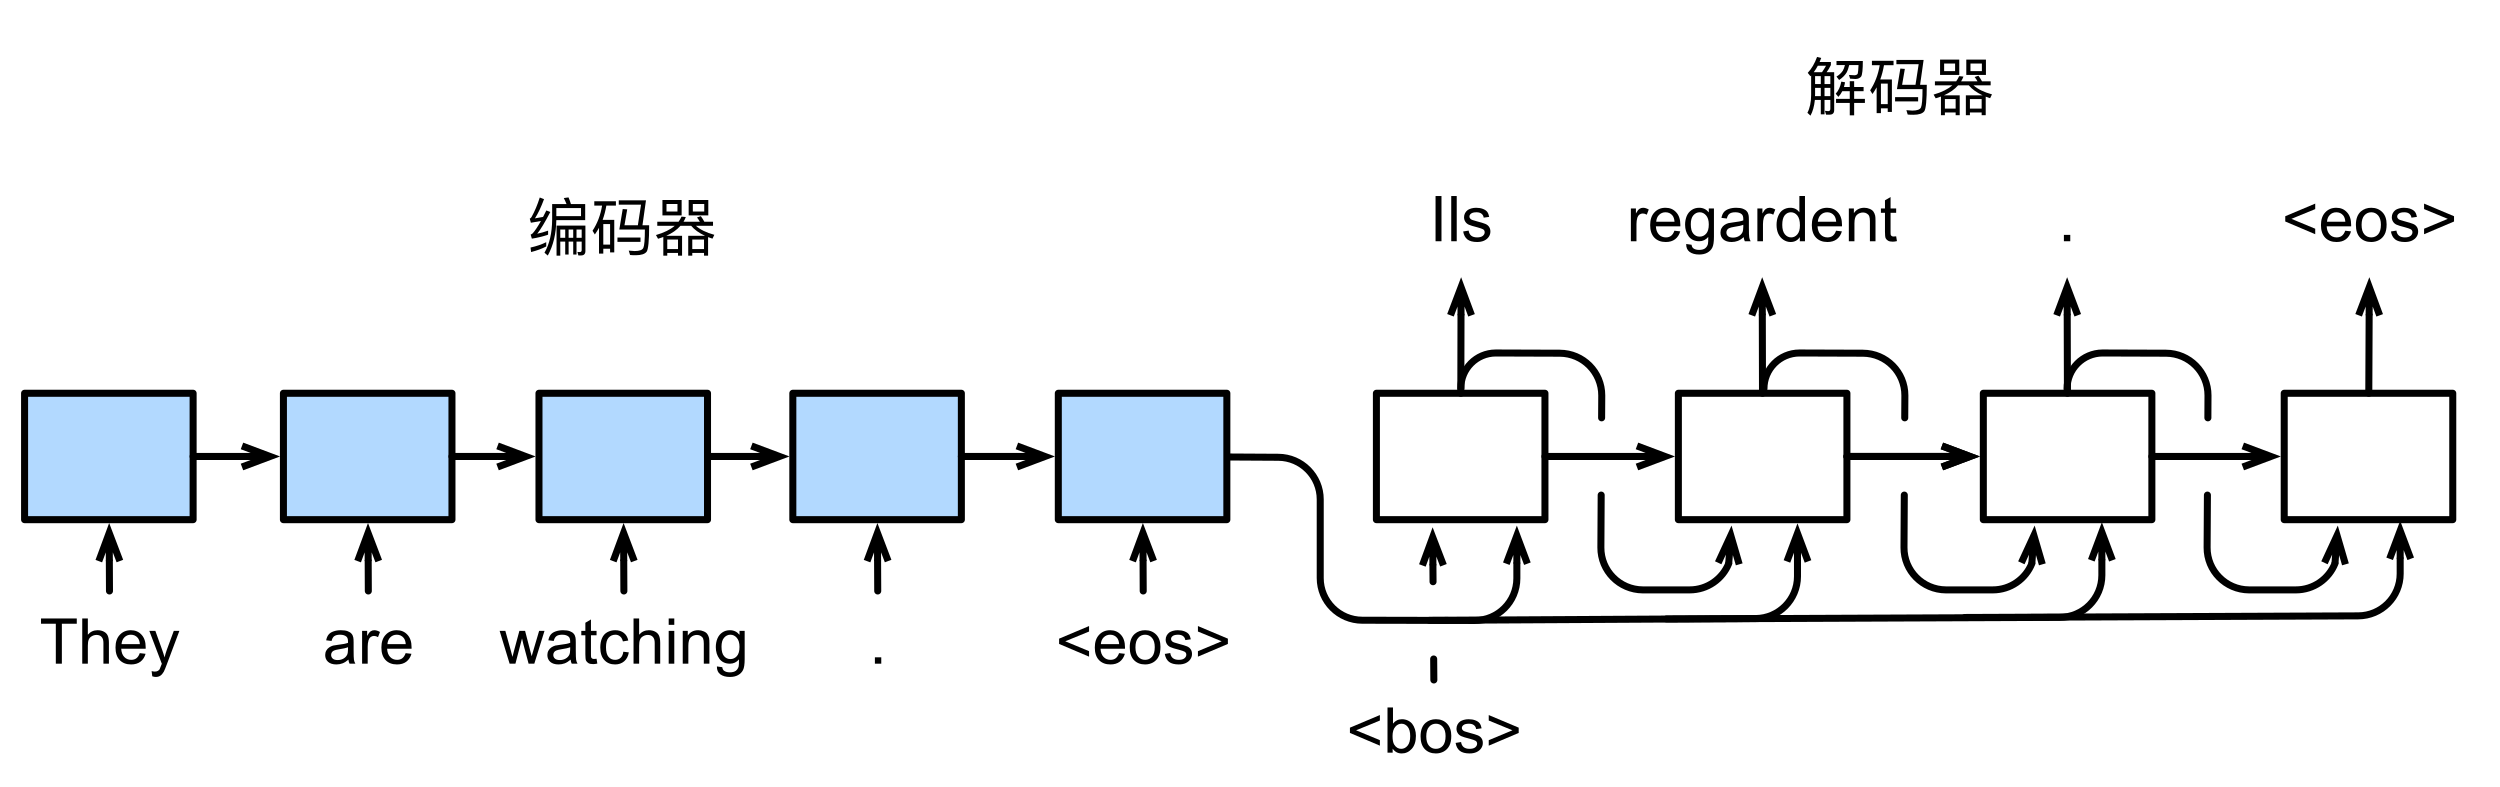
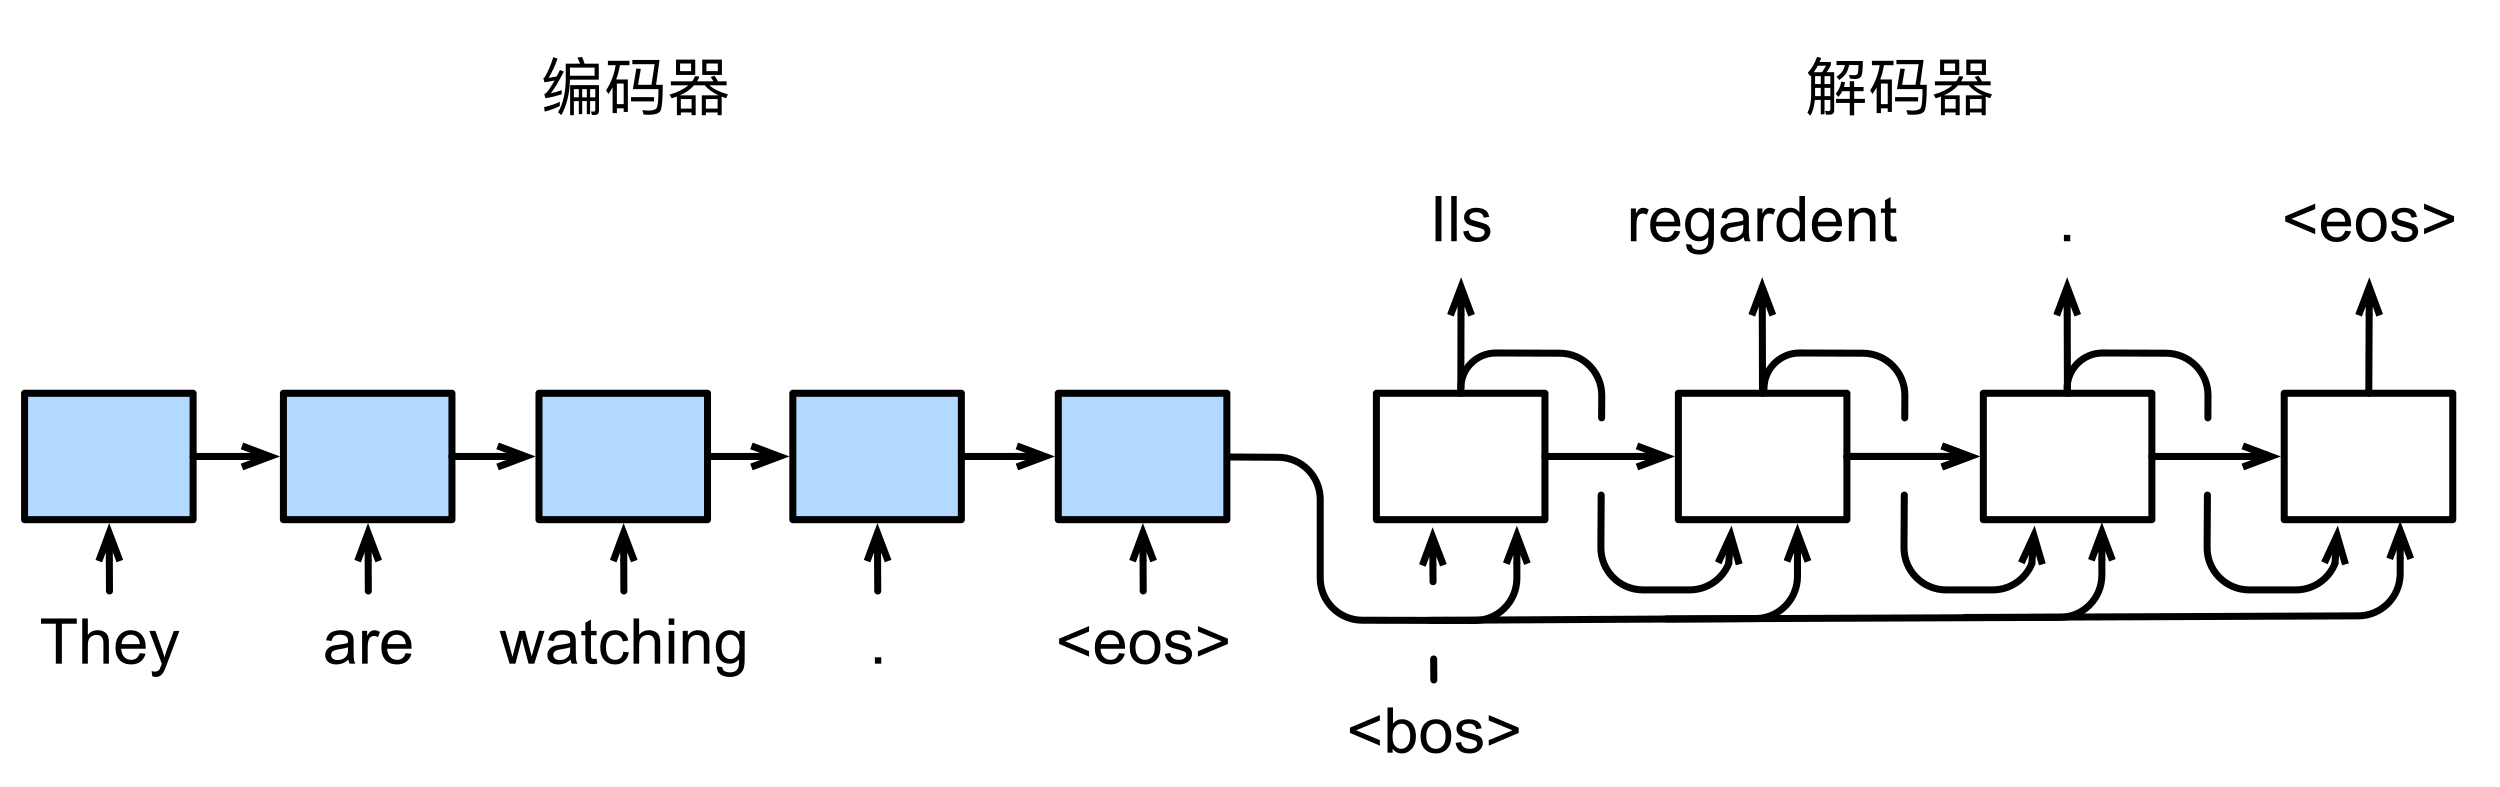
<svg xmlns="http://www.w3.org/2000/svg" xmlns:xlink="http://www.w3.org/1999/xlink" width="356pt" height="112pt" viewBox="0 0 356 112" version="1.1">
  <defs>
    <g>
      <symbol overflow="visible" id="glyph0-0">
        <path style="stroke:none;" d="M 1.125 0 L 1.125 -5.625 L 5.625 -5.625 L 5.625 0 Z M 1.266 -0.141 L 5.484 -0.141 L 5.484 -5.484 L 1.266 -5.484 Z M 1.266 -0.141 " />
      </symbol>
      <symbol overflow="visible" id="glyph0-1">
        <path style="stroke:none;" d="M 2.328 0 L 2.328 -5.688 L 0.219 -5.688 L 0.219 -6.438 L 5.312 -6.438 L 5.312 -5.688 L 3.188 -5.688 L 3.188 0 Z M 2.328 0 " />
      </symbol>
      <symbol overflow="visible" id="glyph0-2">
        <path style="stroke:none;" d="M 0.594 0 L 0.594 -6.438 L 1.391 -6.438 L 1.391 -4.125 C 1.754 -4.551 2.219 -4.766 2.781 -4.766 C 3.125 -4.766 3.422 -4.695 3.672 -4.562 C 3.93 -4.426 4.113 -4.238 4.219 -4 C 4.332 -3.758 4.391 -3.41 4.391 -2.953 L 4.391 0 L 3.609 0 L 3.609 -2.953 C 3.609 -3.348 3.52 -3.633 3.344 -3.812 C 3.176 -4 2.938 -4.094 2.625 -4.094 C 2.383 -4.094 2.16 -4.031 1.953 -3.906 C 1.742 -3.789 1.598 -3.629 1.516 -3.422 C 1.43 -3.211 1.391 -2.922 1.391 -2.547 L 1.391 0 Z M 0.594 0 " />
      </symbol>
      <symbol overflow="visible" id="glyph0-3">
        <path style="stroke:none;" d="M 3.781 -1.5 L 4.609 -1.406 C 4.473 -0.926 4.227 -0.551 3.875 -0.281 C 3.531 -0.02 3.086 0.109 2.547 0.109 C 1.867 0.109 1.328 -0.098 0.922 -0.516 C 0.523 -0.941 0.328 -1.535 0.328 -2.297 C 0.328 -3.078 0.531 -3.68 0.938 -4.109 C 1.344 -4.547 1.867 -4.766 2.516 -4.766 C 3.141 -4.766 3.645 -4.551 4.031 -4.125 C 4.426 -3.707 4.625 -3.113 4.625 -2.344 C 4.625 -2.289 4.625 -2.219 4.625 -2.125 L 1.141 -2.125 C 1.172 -1.613 1.316 -1.223 1.578 -0.953 C 1.836 -0.68 2.164 -0.547 2.562 -0.547 C 2.852 -0.547 3.098 -0.617 3.297 -0.766 C 3.504 -0.922 3.664 -1.164 3.781 -1.5 Z M 1.188 -2.781 L 3.797 -2.781 C 3.766 -3.176 3.664 -3.473 3.5 -3.672 C 3.25 -3.973 2.922 -4.125 2.516 -4.125 C 2.148 -4.125 1.844 -4 1.594 -3.75 C 1.352 -3.508 1.219 -3.188 1.188 -2.781 Z M 1.188 -2.781 " />
      </symbol>
      <symbol overflow="visible" id="glyph0-4">
        <path style="stroke:none;" d="M 0.562 1.797 L 0.469 1.062 C 0.645 1.102 0.797 1.125 0.922 1.125 C 1.098 1.125 1.238 1.094 1.344 1.031 C 1.445 0.977 1.535 0.898 1.609 0.797 C 1.648 0.711 1.727 0.516 1.844 0.203 C 1.863 0.16 1.891 0.098 1.922 0.016 L 0.141 -4.672 L 1 -4.672 L 1.969 -1.969 C 2.094 -1.625 2.207 -1.266 2.312 -0.891 C 2.395 -1.242 2.5 -1.598 2.625 -1.953 L 3.625 -4.672 L 4.422 -4.672 L 2.641 0.078 C 2.453 0.586 2.305 0.941 2.203 1.141 C 2.055 1.398 1.895 1.586 1.719 1.703 C 1.539 1.828 1.32 1.891 1.062 1.891 C 0.914 1.891 0.75 1.859 0.562 1.797 Z M 0.562 1.797 " />
      </symbol>
      <symbol overflow="visible" id="glyph0-5">
        <path style="stroke:none;" d="M 3.641 -0.578 C 3.348 -0.328 3.066 -0.148 2.797 -0.047 C 2.523 0.055 2.234 0.109 1.922 0.109 C 1.41 0.109 1.016 -0.016 0.734 -0.266 C 0.461 -0.516 0.328 -0.836 0.328 -1.234 C 0.328 -1.461 0.379 -1.672 0.484 -1.859 C 0.586 -2.047 0.723 -2.195 0.891 -2.312 C 1.055 -2.426 1.242 -2.516 1.453 -2.578 C 1.609 -2.609 1.844 -2.645 2.156 -2.688 C 2.801 -2.758 3.273 -2.852 3.578 -2.969 C 3.578 -3.07 3.578 -3.141 3.578 -3.172 C 3.578 -3.492 3.504 -3.719 3.359 -3.844 C 3.148 -4.031 2.848 -4.125 2.453 -4.125 C 2.078 -4.125 1.801 -4.055 1.625 -3.922 C 1.445 -3.797 1.316 -3.566 1.234 -3.234 L 0.469 -3.328 C 0.531 -3.66 0.641 -3.926 0.797 -4.125 C 0.961 -4.332 1.195 -4.488 1.5 -4.594 C 1.812 -4.707 2.164 -4.766 2.562 -4.766 C 2.969 -4.766 3.289 -4.719 3.531 -4.625 C 3.781 -4.531 3.961 -4.41 4.078 -4.266 C 4.203 -4.129 4.285 -3.953 4.328 -3.734 C 4.359 -3.598 4.375 -3.359 4.375 -3.016 L 4.375 -1.953 C 4.375 -1.223 4.391 -0.758 4.422 -0.562 C 4.453 -0.363 4.52 -0.176 4.625 0 L 3.797 0 C 3.711 -0.164 3.66 -0.359 3.641 -0.578 Z M 3.578 -2.344 C 3.285 -2.227 2.852 -2.129 2.281 -2.047 C 1.957 -1.992 1.727 -1.938 1.594 -1.875 C 1.457 -1.82 1.352 -1.738 1.281 -1.625 C 1.207 -1.508 1.172 -1.383 1.172 -1.25 C 1.172 -1.039 1.25 -0.863 1.406 -0.719 C 1.562 -0.582 1.797 -0.516 2.109 -0.516 C 2.41 -0.516 2.68 -0.582 2.922 -0.719 C 3.16 -0.852 3.336 -1.035 3.453 -1.266 C 3.535 -1.441 3.578 -1.703 3.578 -2.047 Z M 3.578 -2.344 " />
      </symbol>
      <symbol overflow="visible" id="glyph0-6">
        <path style="stroke:none;" d="M 0.578 0 L 0.578 -4.672 L 1.297 -4.672 L 1.297 -3.953 C 1.473 -4.285 1.641 -4.504 1.797 -4.609 C 1.953 -4.711 2.125 -4.766 2.312 -4.766 C 2.57 -4.766 2.844 -4.68 3.125 -4.516 L 2.844 -3.781 C 2.656 -3.895 2.461 -3.953 2.266 -3.953 C 2.098 -3.953 1.941 -3.898 1.797 -3.797 C 1.66 -3.691 1.562 -3.547 1.5 -3.359 C 1.414 -3.078 1.375 -2.77 1.375 -2.438 L 1.375 0 Z M 0.578 0 " />
      </symbol>
      <symbol overflow="visible" id="glyph0-7">
        <path style="stroke:none;" d="M 1.453 0 L 0.031 -4.672 L 0.844 -4.672 L 1.594 -1.969 L 1.859 -0.969 C 1.867 -1.02 1.953 -1.344 2.109 -1.938 L 2.844 -4.672 L 3.656 -4.672 L 4.359 -1.953 L 4.594 -1.062 L 4.859 -1.969 L 5.656 -4.672 L 6.422 -4.672 L 4.969 0 L 4.156 0 L 3.406 -2.797 L 3.219 -3.594 L 2.281 0 Z M 1.453 0 " />
      </symbol>
      <symbol overflow="visible" id="glyph0-8">
        <path style="stroke:none;" d="M 2.328 -0.703 L 2.438 -0.016 C 2.207 0.035 2.008 0.062 1.844 0.062 C 1.551 0.062 1.328 0.016 1.172 -0.078 C 1.016 -0.172 0.898 -0.289 0.828 -0.438 C 0.766 -0.582 0.734 -0.891 0.734 -1.359 L 0.734 -4.047 L 0.156 -4.047 L 0.156 -4.672 L 0.734 -4.672 L 0.734 -5.828 L 1.531 -6.297 L 1.531 -4.672 L 2.328 -4.672 L 2.328 -4.047 L 1.531 -4.047 L 1.531 -1.328 C 1.531 -1.098 1.539 -0.953 1.562 -0.891 C 1.594 -0.828 1.641 -0.773 1.703 -0.734 C 1.766 -0.691 1.852 -0.672 1.969 -0.672 C 2.062 -0.672 2.18 -0.68 2.328 -0.703 Z M 2.328 -0.703 " />
      </symbol>
      <symbol overflow="visible" id="glyph0-9">
        <path style="stroke:none;" d="M 3.641 -1.703 L 4.422 -1.609 C 4.336 -1.066 4.117 -0.645 3.766 -0.344 C 3.41 -0.039 2.977 0.109 2.469 0.109 C 1.832 0.109 1.32 -0.098 0.938 -0.516 C 0.551 -0.93 0.359 -1.531 0.359 -2.312 C 0.359 -2.82 0.441 -3.266 0.609 -3.641 C 0.773 -4.016 1.023 -4.297 1.359 -4.484 C 1.703 -4.672 2.078 -4.766 2.484 -4.766 C 2.984 -4.766 3.395 -4.633 3.719 -4.375 C 4.039 -4.125 4.25 -3.766 4.344 -3.297 L 3.578 -3.172 C 3.504 -3.484 3.375 -3.719 3.188 -3.875 C 3 -4.039 2.773 -4.125 2.516 -4.125 C 2.109 -4.125 1.781 -3.977 1.531 -3.688 C 1.289 -3.406 1.172 -2.957 1.172 -2.344 C 1.172 -1.707 1.289 -1.25 1.531 -0.969 C 1.77 -0.688 2.082 -0.547 2.469 -0.547 C 2.781 -0.547 3.039 -0.641 3.25 -0.828 C 3.457 -1.016 3.586 -1.305 3.641 -1.703 Z M 3.641 -1.703 " />
      </symbol>
      <symbol overflow="visible" id="glyph0-10">
        <path style="stroke:none;" d="M 0.594 -5.531 L 0.594 -6.438 L 1.391 -6.438 L 1.391 -5.531 Z M 0.594 0 L 0.594 -4.672 L 1.391 -4.672 L 1.391 0 Z M 0.594 0 " />
      </symbol>
      <symbol overflow="visible" id="glyph0-11">
        <path style="stroke:none;" d="M 0.594 0 L 0.594 -4.672 L 1.312 -4.672 L 1.312 -4 C 1.645 -4.508 2.141 -4.766 2.797 -4.766 C 3.078 -4.766 3.332 -4.711 3.562 -4.609 C 3.801 -4.516 3.977 -4.383 4.094 -4.219 C 4.207 -4.062 4.289 -3.867 4.344 -3.641 C 4.375 -3.492 4.391 -3.238 4.391 -2.875 L 4.391 0 L 3.594 0 L 3.594 -2.844 C 3.594 -3.164 3.562 -3.406 3.5 -3.562 C 3.438 -3.719 3.328 -3.844 3.172 -3.938 C 3.016 -4.039 2.832 -4.094 2.625 -4.094 C 2.289 -4.094 2 -3.984 1.75 -3.766 C 1.508 -3.555 1.391 -3.148 1.391 -2.547 L 1.391 0 Z M 0.594 0 " />
      </symbol>
      <symbol overflow="visible" id="glyph0-12">
        <path style="stroke:none;" d="M 0.453 0.391 L 1.219 0.5 C 1.25 0.738 1.336 0.91 1.484 1.016 C 1.68 1.16 1.953 1.234 2.297 1.234 C 2.66 1.234 2.941 1.16 3.141 1.016 C 3.336 0.867 3.473 0.664 3.547 0.406 C 3.586 0.238 3.602 -0.098 3.594 -0.609 C 3.25 -0.203 2.82 0 2.312 0 C 1.664 0 1.164 -0.227 0.812 -0.688 C 0.469 -1.156 0.297 -1.711 0.297 -2.359 C 0.297 -2.805 0.375 -3.219 0.531 -3.594 C 0.695 -3.969 0.93 -4.254 1.234 -4.453 C 1.535 -4.66 1.895 -4.766 2.312 -4.766 C 2.863 -4.766 3.316 -4.547 3.672 -4.109 L 3.672 -4.672 L 4.406 -4.672 L 4.406 -0.641 C 4.406 0.086 4.328 0.602 4.172 0.906 C 4.023 1.207 3.789 1.445 3.469 1.625 C 3.156 1.801 2.766 1.891 2.297 1.891 C 1.734 1.891 1.281 1.766 0.938 1.516 C 0.602 1.266 0.441 0.891 0.453 0.391 Z M 1.109 -2.422 C 1.109 -1.805 1.227 -1.359 1.469 -1.078 C 1.707 -0.797 2.008 -0.656 2.375 -0.656 C 2.738 -0.656 3.047 -0.797 3.297 -1.078 C 3.547 -1.359 3.672 -1.797 3.672 -2.391 C 3.672 -2.961 3.539 -3.395 3.281 -3.688 C 3.031 -3.977 2.727 -4.125 2.375 -4.125 C 2.02 -4.125 1.719 -3.977 1.469 -3.688 C 1.227 -3.406 1.109 -2.984 1.109 -2.422 Z M 1.109 -2.422 " />
      </symbol>
      <symbol overflow="visible" id="glyph0-13">
        <path style="stroke:none;" d="M 0.812 0 L 0.812 -0.906 L 1.719 -0.906 L 1.719 0 Z M 0.812 0 " />
      </symbol>
      <symbol overflow="visible" id="glyph0-14">
        <path style="stroke:none;" d="M 0.5 -2.812 L 0.5 -3.562 L 4.766 -5.359 L 4.766 -4.578 L 1.375 -3.188 L 4.766 -1.781 L 4.766 -1 Z M 0.5 -2.812 " />
      </symbol>
      <symbol overflow="visible" id="glyph0-15">
        <path style="stroke:none;" d="M 0.297 -2.328 C 0.297 -3.191 0.535 -3.832 1.016 -4.25 C 1.422 -4.594 1.91 -4.766 2.484 -4.766 C 3.129 -4.766 3.656 -4.555 4.062 -4.141 C 4.469 -3.723 4.672 -3.145 4.672 -2.406 C 4.672 -1.801 4.578 -1.328 4.391 -0.984 C 4.211 -0.641 3.953 -0.367 3.609 -0.172 C 3.266 0.016 2.891 0.109 2.484 0.109 C 1.828 0.109 1.297 -0.098 0.891 -0.516 C 0.492 -0.941 0.297 -1.547 0.297 -2.328 Z M 1.109 -2.328 C 1.109 -1.734 1.238 -1.285 1.5 -0.984 C 1.758 -0.691 2.086 -0.547 2.484 -0.547 C 2.879 -0.547 3.207 -0.691 3.469 -0.984 C 3.727 -1.285 3.859 -1.742 3.859 -2.359 C 3.859 -2.93 3.727 -3.367 3.469 -3.672 C 3.207 -3.973 2.879 -4.125 2.484 -4.125 C 2.086 -4.125 1.758 -3.973 1.5 -3.672 C 1.238 -3.379 1.109 -2.93 1.109 -2.328 Z M 1.109 -2.328 " />
      </symbol>
      <symbol overflow="visible" id="glyph0-16">
        <path style="stroke:none;" d="M 0.281 -1.391 L 1.062 -1.516 C 1.102 -1.203 1.223 -0.961 1.422 -0.797 C 1.629 -0.629 1.91 -0.547 2.266 -0.547 C 2.629 -0.547 2.898 -0.617 3.078 -0.766 C 3.254 -0.91 3.344 -1.082 3.344 -1.281 C 3.344 -1.469 3.266 -1.609 3.109 -1.703 C 2.992 -1.773 2.723 -1.867 2.297 -1.984 C 1.711 -2.129 1.305 -2.254 1.078 -2.359 C 0.859 -2.461 0.691 -2.609 0.578 -2.797 C 0.461 -2.984 0.406 -3.191 0.406 -3.422 C 0.406 -3.629 0.453 -3.82 0.547 -4 C 0.641 -4.176 0.77 -4.328 0.938 -4.453 C 1.062 -4.535 1.227 -4.609 1.438 -4.672 C 1.656 -4.734 1.883 -4.766 2.125 -4.766 C 2.488 -4.766 2.805 -4.711 3.078 -4.609 C 3.359 -4.504 3.566 -4.363 3.703 -4.188 C 3.836 -4.008 3.93 -3.77 3.984 -3.469 L 3.203 -3.359 C 3.172 -3.598 3.066 -3.785 2.891 -3.922 C 2.723 -4.055 2.488 -4.125 2.188 -4.125 C 1.82 -4.125 1.562 -4.062 1.406 -3.938 C 1.25 -3.82 1.172 -3.68 1.172 -3.516 C 1.172 -3.41 1.203 -3.32 1.266 -3.25 C 1.328 -3.156 1.43 -3.082 1.578 -3.031 C 1.648 -3 1.879 -2.93 2.266 -2.828 C 2.828 -2.68 3.219 -2.562 3.438 -2.469 C 3.664 -2.375 3.844 -2.234 3.969 -2.047 C 4.094 -1.867 4.156 -1.645 4.156 -1.375 C 4.156 -1.102 4.078 -0.852 3.922 -0.625 C 3.766 -0.395 3.539 -0.211 3.25 -0.078 C 2.969 0.047 2.641 0.109 2.266 0.109 C 1.66 0.109 1.195 -0.016 0.875 -0.266 C 0.562 -0.523 0.363 -0.898 0.281 -1.391 Z M 0.281 -1.391 " />
      </symbol>
      <symbol overflow="visible" id="glyph0-17">
        <path style="stroke:none;" d="M 4.766 -2.812 L 0.5 -1 L 0.5 -1.781 L 3.875 -3.188 L 0.5 -4.578 L 0.5 -5.359 L 4.766 -3.562 Z M 4.766 -2.812 " />
      </symbol>
      <symbol overflow="visible" id="glyph0-18">
        <path style="stroke:none;" d="M 0.844 0 L 0.844 -6.438 L 1.688 -6.438 L 1.688 0 Z M 0.844 0 " />
      </symbol>
      <symbol overflow="visible" id="glyph0-19">
        <path style="stroke:none;" d="M 0.578 0 L 0.578 -6.438 L 1.359 -6.438 L 1.359 0 Z M 0.578 0 " />
      </symbol>
      <symbol overflow="visible" id="glyph0-20">
        <path style="stroke:none;" d="M 3.625 0 L 3.625 -0.594 C 3.32 -0.125 2.883 0.109 2.312 0.109 C 1.945 0.109 1.609 0.004 1.297 -0.203 C 0.984 -0.41 0.738 -0.695 0.562 -1.062 C 0.395 -1.426 0.312 -1.848 0.312 -2.328 C 0.312 -2.797 0.391 -3.219 0.547 -3.594 C 0.703 -3.977 0.93 -4.27 1.234 -4.469 C 1.547 -4.664 1.895 -4.766 2.281 -4.766 C 2.562 -4.766 2.812 -4.707 3.031 -4.594 C 3.25 -4.477 3.426 -4.32 3.562 -4.125 L 3.562 -6.438 L 4.359 -6.438 L 4.359 0 Z M 1.125 -2.328 C 1.125 -1.734 1.25 -1.285 1.5 -0.984 C 1.75 -0.691 2.047 -0.547 2.391 -0.547 C 2.734 -0.547 3.023 -0.688 3.266 -0.969 C 3.516 -1.25 3.641 -1.68 3.641 -2.266 C 3.641 -2.898 3.516 -3.367 3.266 -3.672 C 3.016 -3.973 2.711 -4.125 2.359 -4.125 C 2.004 -4.125 1.707 -3.977 1.469 -3.688 C 1.238 -3.395 1.125 -2.941 1.125 -2.328 Z M 1.125 -2.328 " />
      </symbol>
      <symbol overflow="visible" id="glyph0-21">
        <path style="stroke:none;" d="M 1.328 0 L 0.594 0 L 0.594 -6.438 L 1.375 -6.438 L 1.375 -4.141 C 1.707 -4.555 2.133 -4.766 2.656 -4.766 C 2.945 -4.766 3.219 -4.707 3.469 -4.594 C 3.727 -4.477 3.941 -4.316 4.109 -4.109 C 4.273 -3.898 4.406 -3.645 4.5 -3.344 C 4.594 -3.051 4.641 -2.738 4.641 -2.406 C 4.641 -1.602 4.441 -0.984 4.047 -0.547 C 3.648 -0.109 3.176 0.109 2.625 0.109 C 2.07 0.109 1.641 -0.117 1.328 -0.578 Z M 1.312 -2.375 C 1.312 -1.812 1.391 -1.406 1.547 -1.156 C 1.797 -0.75 2.129 -0.547 2.547 -0.547 C 2.898 -0.547 3.203 -0.695 3.453 -1 C 3.703 -1.301 3.828 -1.75 3.828 -2.344 C 3.828 -2.945 3.707 -3.395 3.469 -3.688 C 3.227 -3.977 2.938 -4.125 2.594 -4.125 C 2.238 -4.125 1.938 -3.973 1.688 -3.672 C 1.438 -3.367 1.312 -2.938 1.312 -2.375 Z M 1.312 -2.375 " />
      </symbol>
      <symbol overflow="visible" id="glyph1-0">
        <path style="stroke:none;" d="" />
      </symbol>
      <symbol overflow="visible" id="glyph1-1">
        <path style="stroke:none;" d="M 2.719 -1.016 C 2.078 -0.688 1.328 -0.438 0.484 -0.25 L 0.562 0.391 C 1.375 0.188 2.094 -0.078 2.719 -0.406 Z M 1.797 -7.375 C 1.469 -6.328 1.078 -5.406 0.625 -4.594 C 0.562 -4.484 0.469 -4.406 0.375 -4.359 L 0.531 -3.781 C 1.016 -3.859 1.484 -3.938 1.969 -4.031 C 1.5 -3.203 1.109 -2.625 0.797 -2.281 C 0.719 -2.203 0.609 -2.141 0.5 -2.094 L 0.672 -1.516 C 1.406 -1.625 2.172 -1.812 2.984 -2.078 L 2.984 -2.656 C 2.469 -2.469 1.953 -2.328 1.438 -2.219 C 1.922 -2.828 2.547 -3.859 3.297 -5.312 L 2.734 -5.531 C 2.578 -5.203 2.406 -4.891 2.266 -4.609 C 1.891 -4.531 1.5 -4.469 1.109 -4.406 C 1.547 -5.078 1.984 -6 2.406 -7.141 Z M 7.688 0.875 C 8.094 0.875 8.297 0.656 8.297 0.25 L 8.297 -3.375 L 4.188 -3.375 L 4.188 0.906 L 4.719 0.906 L 4.719 -1.094 L 5.422 -1.094 L 5.422 0.75 L 5.906 0.75 L 5.906 -1.094 L 6.562 -1.094 L 6.562 0.75 L 7.031 0.75 L 7.031 -1.094 L 7.766 -1.094 L 7.766 0.109 C 7.766 0.297 7.672 0.391 7.516 0.391 L 7.156 0.375 L 7.297 0.875 Z M 4.719 -1.641 L 4.719 -2.812 L 5.422 -2.812 L 5.422 -1.641 Z M 5.906 -2.812 L 6.562 -2.812 L 6.562 -1.641 L 5.906 -1.641 Z M 7.031 -2.812 L 7.766 -2.812 L 7.766 -1.641 L 7.031 -1.641 Z M 7.672 -5.875 L 7.672 -4.719 L 4.156 -4.719 L 4.156 -5.875 Z M 4.156 -4.156 L 8.266 -4.156 L 8.266 -6.438 L 6.234 -6.438 C 6.125 -6.797 6.016 -7.125 5.891 -7.391 L 5.219 -7.297 C 5.359 -7.031 5.484 -6.75 5.609 -6.438 L 3.562 -6.438 L 3.562 -4.25 C 3.547 -2.328 3.188 -0.75 2.469 0.484 L 2.938 0.891 C 3.719 -0.516 4.125 -2.203 4.156 -4.156 Z M 4.156 -4.156 " />
      </symbol>
      <symbol overflow="visible" id="glyph1-2">
        <path style="stroke:none;" d="M 3.406 -4.188 L 1.75 -4.188 C 1.984 -4.828 2.156 -5.5 2.281 -6.219 L 3.641 -6.219 L 3.641 -6.844 L 0.562 -6.844 L 0.562 -6.219 L 1.672 -6.219 C 1.453 -4.875 1 -3.688 0.312 -2.641 L 0.641 -2.109 C 0.859 -2.422 1.047 -2.734 1.234 -3.062 L 1.234 0.609 L 1.844 0.609 L 1.844 -0.078 L 2.812 -0.078 L 2.812 0.438 L 3.406 0.438 Z M 1.844 -0.672 L 1.844 -3.594 L 2.812 -3.594 L 2.812 -0.672 Z M 4.609 -5.734 L 4.125 -2.812 L 7.766 -2.812 C 7.766 -1.375 7.688 -0.5 7.547 -0.203 C 7.422 0.094 7 0.25 6.312 0.25 C 6.141 0.25 5.875 0.219 5.469 0.188 L 5.656 0.812 C 5.938 0.844 6.203 0.844 6.469 0.844 C 7.25 0.844 7.766 0.672 8.016 0.344 C 8.25 0.016 8.375 -1.234 8.375 -3.422 L 7.422 -3.422 L 7.922 -6.969 L 4.047 -6.969 L 4.047 -6.359 L 7.219 -6.359 L 6.766 -3.422 L 4.859 -3.422 L 5.25 -5.688 Z M 3.859 -1.672 L 3.859 -1.062 L 7.141 -1.062 L 7.141 -1.672 Z M 3.859 -1.672 " />
      </symbol>
      <symbol overflow="visible" id="glyph1-3">
        <path style="stroke:none;" d="M 1.266 -7.016 L 1.266 -4.828 L 4 -4.828 L 4 -7.016 Z M 3.406 -5.375 L 1.844 -5.375 L 1.844 -6.453 L 3.406 -6.453 Z M 5 -7.016 L 5 -4.828 L 7.797 -4.828 L 7.797 -7.016 Z M 7.219 -5.375 L 5.594 -5.375 L 5.594 -6.453 L 7.219 -6.453 Z M 0.531 -3.922 L 0.531 -3.344 L 3.016 -3.344 C 2.391 -2.812 1.5 -2.359 0.344 -2.031 L 0.641 -1.5 C 0.906 -1.578 1.141 -1.656 1.391 -1.75 L 1.391 0.906 L 1.953 0.906 L 1.953 0.516 L 3.484 0.516 L 3.484 0.906 L 4.062 0.906 L 4.062 -1.922 L 1.812 -1.922 C 2.656 -2.297 3.328 -2.766 3.828 -3.344 L 5.359 -3.344 C 5.812 -2.797 6.469 -2.328 7.328 -1.922 L 4.938 -1.922 L 4.938 0.906 L 5.516 0.906 L 5.516 0.516 L 7.188 0.516 L 7.188 0.906 L 7.766 0.906 L 7.766 -1.734 C 7.969 -1.672 8.172 -1.578 8.391 -1.516 L 8.656 -2.062 C 7.5 -2.375 6.625 -2.812 6.031 -3.344 L 8.469 -3.344 L 8.469 -3.922 L 7.234 -3.922 C 7.078 -4.203 6.922 -4.469 6.734 -4.719 L 6.188 -4.531 C 6.328 -4.359 6.469 -4.156 6.594 -3.922 L 4.266 -3.922 C 4.391 -4.141 4.516 -4.359 4.594 -4.594 L 3.984 -4.656 C 3.875 -4.406 3.734 -4.156 3.562 -3.922 Z M 1.953 -0.031 L 1.953 -1.391 L 3.484 -1.391 L 3.484 -0.031 Z M 5.516 -0.031 L 5.516 -1.391 L 7.188 -1.391 L 7.188 -0.031 Z M 5.516 -0.031 " />
      </symbol>
      <symbol overflow="visible" id="glyph1-4">
        <path style="stroke:none;" d="M 5.344 -2.516 L 6.406 -2.516 L 6.406 -1.422 L 4.453 -1.422 L 4.453 -0.844 L 6.406 -0.844 L 6.406 0.922 L 7.031 0.922 L 7.031 -0.844 L 8.562 -0.844 L 8.562 -1.422 L 7.031 -1.422 L 7.031 -2.516 L 8.375 -2.516 L 8.375 -3.109 L 7.031 -3.109 L 7.031 -3.938 L 6.406 -3.938 L 6.406 -3.109 L 5.578 -3.109 C 5.641 -3.312 5.688 -3.531 5.734 -3.781 L 5.203 -3.875 C 5.062 -3.156 4.812 -2.594 4.406 -2.156 L 4.781 -1.703 C 5 -1.938 5.188 -2.203 5.344 -2.516 Z M 5.719 -6.234 C 5.656 -5.938 5.547 -5.672 5.422 -5.438 C 5.219 -5.125 4.906 -4.828 4.516 -4.594 L 4.891 -4.109 C 5.344 -4.406 5.703 -4.766 5.938 -5.141 C 6.109 -5.453 6.234 -5.828 6.328 -6.234 L 7.656 -6.234 C 7.625 -5.594 7.594 -5.188 7.547 -5.031 C 7.484 -4.875 7.328 -4.797 7.078 -4.781 C 6.859 -4.797 6.609 -4.812 6.297 -4.828 L 6.453 -4.297 C 6.734 -4.281 7 -4.25 7.203 -4.25 C 7.594 -4.25 7.859 -4.391 8.031 -4.609 C 8.188 -4.859 8.266 -5.594 8.266 -6.812 L 4.516 -6.812 L 4.516 -6.234 Z M 1.469 -2.984 L 2.281 -2.984 L 2.281 -1.812 L 1.453 -1.812 C 1.453 -1.875 1.469 -1.938 1.469 -2.016 Z M 1.438 -1.266 L 2.281 -1.266 L 2.281 0.781 L 2.812 0.781 L 2.812 -1.266 L 3.641 -1.266 L 3.641 -0.016 C 3.641 0.203 3.547 0.328 3.344 0.328 C 3.203 0.328 3.047 0.312 2.875 0.281 L 3.031 0.828 L 3.531 0.828 C 3.969 0.828 4.188 0.609 4.188 0.188 L 4.188 -5.219 L 3.109 -5.219 C 3.312 -5.484 3.516 -5.828 3.719 -6.234 L 3.719 -6.672 L 2.109 -6.672 C 2.188 -6.859 2.266 -7.062 2.344 -7.25 L 1.75 -7.391 C 1.406 -6.453 0.969 -5.703 0.422 -5.125 L 0.812 -4.641 C 0.844 -4.688 0.875 -4.703 0.906 -4.75 L 0.906 -1.984 C 0.906 -0.953 0.719 -0.094 0.375 0.562 L 0.812 0.969 C 1.141 0.375 1.344 -0.375 1.438 -1.266 Z M 2.453 -5.219 L 1.281 -5.219 C 1.484 -5.5 1.688 -5.812 1.859 -6.141 L 3.031 -6.141 C 2.828 -5.797 2.641 -5.484 2.453 -5.219 Z M 3.641 -1.812 L 2.812 -1.812 L 2.812 -2.984 L 3.641 -2.984 Z M 3.641 -3.531 L 2.812 -3.531 L 2.812 -4.656 L 3.641 -4.656 Z M 2.281 -4.656 L 2.281 -3.531 L 1.469 -3.531 L 1.469 -4.656 Z M 2.281 -4.656 " />
      </symbol>
    </g>
  </defs>
  <g id="surface1">
    <rect x="0" y="0" width="356" height="112" style="fill:rgb(100%,100%,100%);fill-opacity:1;stroke:none;" />
    <rect x="0" y="0" width="356" height="112" style="fill:rgb(100%,100%,100%);fill-opacity:1;stroke:none;" />
    <path style="fill:none;stroke-width:1;stroke-linecap:round;stroke-linejoin:round;stroke:rgb(0%,0%,0%);stroke-opacity:1;stroke-miterlimit:10;" d="M 480.18 460.828 L 480.156 457.84 M 480.066 446.836 L 480.047 444.508 " transform="matrix(1,0,0,1,-276,-364)" />
    <path style="fill:none;stroke-width:1;stroke-linecap:butt;stroke-linejoin:miter;stroke:rgb(0%,0%,0%);stroke-opacity:1;stroke-miterlimit:10;" d="M 480.016 440.508 L 480.047 444.508 M 478.547 444.52 L 480.016 440.508 L 481.547 444.496 " transform="matrix(1,0,0,1,-276,-364)" />
    <path style="fill:none;stroke-width:1;stroke-linecap:round;stroke-linejoin:round;stroke:rgb(0%,0%,0%);stroke-opacity:1;stroke-miterlimit:10;" d="M 450.703 429.074 L 458.035 429.117 C 461.336 429.137 464 431.816 464 435.117 L 464 446.32 C 464 449.629 466.68 452.312 469.988 452.32 L 485.988 452.355 C 489.301 452.363 491.992 449.684 492 446.367 C 492 446.363 492 446.359 492 446.355 L 492 444.27 " transform="matrix(1,0,0,1,-276,-364)" />
    <path style="fill:none;stroke-width:1;stroke-linecap:butt;stroke-linejoin:miter;stroke:rgb(0%,0%,0%);stroke-opacity:1;stroke-miterlimit:10;" d="M 492 440.27 L 492 444.27 M 490.5 444.27 L 492 440.27 L 493.5 444.27 " transform="matrix(1,0,0,1,-276,-364)" />
    <path style="fill:none;stroke-width:1;stroke-linecap:round;stroke-linejoin:round;stroke:rgb(0%,0%,0%);stroke-opacity:1;stroke-miterlimit:10;" d="M 570.352 419.363 C 570.34 416.559 572.602 414.277 575.402 414.266 C 575.414 414.266 575.43 414.266 575.441 414.266 L 584.441 414.297 C 587.754 414.309 590.43 417.008 590.418 420.32 C 590.418 420.324 590.418 420.328 590.418 420.332 L 590.402 423.5 M 590.336 434.5 L 590.293 441.965 C 590.273 445.277 592.945 447.98 596.258 448 C 596.27 448 596.281 448 596.293 448 L 602.938 448 C 605.453 448 607.605 446.449 608.496 444.254 " transform="matrix(1,0,0,1,-276,-364)" />
    <path style="fill:none;stroke-width:1;stroke-linecap:butt;stroke-linejoin:miter;stroke:rgb(0%,0%,0%);stroke-opacity:1;stroke-miterlimit:10;" d="M 608.797 440.262 L 608.5 444.254 M 607.004 444.141 L 608.797 440.262 L 609.992 444.363 " transform="matrix(1,0,0,1,-276,-364)" />
    <path style="fill:none;stroke-width:1;stroke-linecap:round;stroke-linejoin:round;stroke:rgb(0%,0%,0%);stroke-opacity:1;stroke-miterlimit:10;" d="M 527.188 419.363 C 527.176 416.559 529.438 414.277 532.238 414.266 C 532.25 414.266 532.266 414.266 532.277 414.266 L 541.277 414.297 C 544.59 414.309 547.266 417.008 547.254 420.32 C 547.254 420.324 547.254 420.328 547.254 420.332 L 547.234 423.5 M 547.172 434.5 L 547.129 441.965 C 547.109 445.277 549.781 447.98 553.094 448 C 553.105 448 553.117 448 553.129 448 L 559.773 448 C 562.289 448 564.441 446.449 565.332 444.254 " transform="matrix(1,0,0,1,-276,-364)" />
    <path style="fill:none;stroke-width:1;stroke-linecap:butt;stroke-linejoin:miter;stroke:rgb(0%,0%,0%);stroke-opacity:1;stroke-miterlimit:10;" d="M 565.629 440.262 L 565.332 444.254 M 563.84 444.141 L 565.629 440.262 L 566.828 444.363 " transform="matrix(1,0,0,1,-276,-364)" />
    <path style="fill-rule:nonzero;fill:rgb(69.803%,85.097%,100%);fill-opacity:1;stroke-width:1;stroke-linecap:round;stroke-linejoin:round;stroke:rgb(0%,0%,0%);stroke-opacity:1;stroke-miterlimit:10;" d="M 279.5 420 L 303.5 420 L 303.5 438 L 279.5 438 Z M 279.5 420 " transform="matrix(1,0,0,1,-276,-364)" />
    <g style="fill:rgb(0%,0%,0%);fill-opacity:1;">
      <use xlink:href="#glyph0-1" x="5.621" y="94.508" />
      <use xlink:href="#glyph0-2" x="11.118" y="94.508" />
      <use xlink:href="#glyph0-3" x="16.12" y="94.508" />
      <use xlink:href="#glyph0-4" x="21.122" y="94.508" />
    </g>
    <path style="fill-rule:nonzero;fill:rgb(69.803%,85.097%,100%);fill-opacity:1;stroke-width:1;stroke-linecap:round;stroke-linejoin:round;stroke:rgb(0%,0%,0%);stroke-opacity:1;stroke-miterlimit:10;" d="M 316.359 420 L 340.359 420 L 340.359 438 L 316.359 438 Z M 316.359 420 " transform="matrix(1,0,0,1,-276,-364)" />
    <path style="fill:none;stroke-width:1;stroke-linecap:round;stroke-linejoin:round;stroke:rgb(0%,0%,0%);stroke-opacity:1;stroke-miterlimit:10;" d="M 303.5 429 L 310.457 429 " transform="matrix(1,0,0,1,-276,-364)" />
    <path style="fill:none;stroke-width:1;stroke-linecap:butt;stroke-linejoin:miter;stroke:rgb(0%,0%,0%);stroke-opacity:1;stroke-miterlimit:10;" d="M 314.457 429 L 310.457 429 M 310.457 427.5 L 314.457 429 L 310.457 430.5 " transform="matrix(1,0,0,1,-276,-364)" />
    <path style="fill:none;stroke-width:1;stroke-linecap:round;stroke-linejoin:round;stroke:rgb(0%,0%,0%);stroke-opacity:1;stroke-miterlimit:10;" d="M 291.59 448.156 L 291.57 443.898 " transform="matrix(1,0,0,1,-276,-364)" />
    <path style="fill:none;stroke-width:1;stroke-linecap:butt;stroke-linejoin:miter;stroke:rgb(0%,0%,0%);stroke-opacity:1;stroke-miterlimit:10;" d="M 291.551 439.898 L 291.57 443.898 M 290.07 443.906 L 291.551 439.898 L 293.07 443.895 " transform="matrix(1,0,0,1,-276,-364)" />
    <path style="fill-rule:nonzero;fill:rgb(69.803%,85.097%,100%);fill-opacity:1;stroke-width:1;stroke-linecap:round;stroke-linejoin:round;stroke:rgb(0%,0%,0%);stroke-opacity:1;stroke-miterlimit:10;" d="M 352.75 420 L 376.75 420 L 376.75 438 L 352.75 438 Z M 352.75 420 " transform="matrix(1,0,0,1,-276,-364)" />
    <path style="fill-rule:nonzero;fill:rgb(69.803%,85.097%,100%);fill-opacity:1;stroke-width:1;stroke-linecap:round;stroke-linejoin:round;stroke:rgb(0%,0%,0%);stroke-opacity:1;stroke-miterlimit:10;" d="M 388.898 420 L 412.898 420 L 412.898 438 L 388.898 438 Z M 388.898 420 " transform="matrix(1,0,0,1,-276,-364)" />
    <path style="fill-rule:nonzero;fill:rgb(69.803%,85.097%,100%);fill-opacity:1;stroke-width:1;stroke-linecap:round;stroke-linejoin:round;stroke:rgb(0%,0%,0%);stroke-opacity:1;stroke-miterlimit:10;" d="M 426.703 420 L 450.703 420 L 450.703 438 L 426.703 438 Z M 426.703 420 " transform="matrix(1,0,0,1,-276,-364)" />
    <g style="fill:rgb(0%,0%,0%);fill-opacity:1;">
      <use xlink:href="#glyph0-5" x="45.979" y="94.508" />
    </g>
    <g style="fill:rgb(0%,0%,0%);fill-opacity:1;">
      <use xlink:href="#glyph0-6" x="50.985" y="94.508" />
      <use xlink:href="#glyph0-3" x="53.982" y="94.508" />
    </g>
    <g style="fill:rgb(0%,0%,0%);fill-opacity:1;">
      <use xlink:href="#glyph0-7" x="71.116" y="94.508" />
    </g>
    <g style="fill:rgb(0%,0%,0%);fill-opacity:1;">
      <use xlink:href="#glyph0-5" x="77.616" y="94.508" />
    </g>
    <g style="fill:rgb(0%,0%,0%);fill-opacity:1;">
      <use xlink:href="#glyph0-8" x="82.622" y="94.508" />
    </g>
    <g style="fill:rgb(0%,0%,0%);fill-opacity:1;">
      <use xlink:href="#glyph0-9" x="85.122" y="94.508" />
      <use xlink:href="#glyph0-2" x="89.622" y="94.508" />
    </g>
    <g style="fill:rgb(0%,0%,0%);fill-opacity:1;">
      <use xlink:href="#glyph0-10" x="94.628" y="94.508" />
    </g>
    <g style="fill:rgb(0%,0%,0%);fill-opacity:1;">
      <use xlink:href="#glyph0-11" x="96.628" y="94.508" />
    </g>
    <g style="fill:rgb(0%,0%,0%);fill-opacity:1;">
      <use xlink:href="#glyph0-12" x="101.634" y="94.508" />
    </g>
    <g style="fill:rgb(0%,0%,0%);fill-opacity:1;">
      <use xlink:href="#glyph0-13" x="123.773" y="94.508" />
    </g>
    <g style="fill:rgb(0%,0%,0%);fill-opacity:1;">
      <use xlink:href="#glyph0-14" x="150.317" y="94.508" />
      <use xlink:href="#glyph0-3" x="155.573" y="94.508" />
    </g>
    <g style="fill:rgb(0%,0%,0%);fill-opacity:1;">
      <use xlink:href="#glyph0-15" x="160.579" y="94.508" />
    </g>
    <g style="fill:rgb(0%,0%,0%);fill-opacity:1;">
      <use xlink:href="#glyph0-16" x="165.585" y="94.508" />
      <use xlink:href="#glyph0-17" x="170.085" y="94.508" />
    </g>
    <path style="fill-rule:nonzero;fill:rgb(100%,100%,100%);fill-opacity:1;stroke-width:1;stroke-linecap:round;stroke-linejoin:round;stroke:rgb(0%,0%,0%);stroke-opacity:1;stroke-miterlimit:10;" d="M 472 420 L 496 420 L 496 438 L 472 438 Z M 472 420 " transform="matrix(1,0,0,1,-276,-364)" />
    <path style="fill-rule:nonzero;fill:rgb(100%,100%,100%);fill-opacity:1;stroke-width:1;stroke-linecap:round;stroke-linejoin:round;stroke:rgb(0%,0%,0%);stroke-opacity:1;stroke-miterlimit:10;" d="M 515 420 L 539 420 L 539 438 L 515 438 Z M 515 420 " transform="matrix(1,0,0,1,-276,-364)" />
    <path style="fill-rule:nonzero;fill:rgb(100%,100%,100%);fill-opacity:1;stroke-width:1;stroke-linecap:round;stroke-linejoin:round;stroke:rgb(0%,0%,0%);stroke-opacity:1;stroke-miterlimit:10;" d="M 558.426 420 L 582.426 420 L 582.426 438 L 558.426 438 Z M 558.426 420 " transform="matrix(1,0,0,1,-276,-364)" />
    <path style="fill-rule:nonzero;fill:rgb(100%,100%,100%);fill-opacity:1;stroke-width:1;stroke-linecap:round;stroke-linejoin:round;stroke:rgb(0%,0%,0%);stroke-opacity:1;stroke-miterlimit:10;" d="M 601.273 420 L 625.273 420 L 625.273 438 L 601.273 438 Z M 601.273 420 " transform="matrix(1,0,0,1,-276,-364)" />
    <path style="fill:none;stroke-width:1;stroke-linecap:round;stroke-linejoin:round;stroke:rgb(0%,0%,0%);stroke-opacity:1;stroke-miterlimit:10;" d="M 328.449 448.156 L 328.43 443.898 " transform="matrix(1,0,0,1,-276,-364)" />
    <path style="fill:none;stroke-width:1;stroke-linecap:butt;stroke-linejoin:miter;stroke:rgb(0%,0%,0%);stroke-opacity:1;stroke-miterlimit:10;" d="M 328.41 439.898 L 328.43 443.898 M 326.93 443.906 L 328.41 439.898 L 329.93 443.895 " transform="matrix(1,0,0,1,-276,-364)" />
    <path style="fill:none;stroke-width:1;stroke-linecap:round;stroke-linejoin:round;stroke:rgb(0%,0%,0%);stroke-opacity:1;stroke-miterlimit:10;" d="M 340.359 429 L 346.852 429 " transform="matrix(1,0,0,1,-276,-364)" />
    <path style="fill:none;stroke-width:1;stroke-linecap:butt;stroke-linejoin:miter;stroke:rgb(0%,0%,0%);stroke-opacity:1;stroke-miterlimit:10;" d="M 350.852 429 L 346.852 429 M 346.852 427.5 L 350.852 429 L 346.852 430.5 " transform="matrix(1,0,0,1,-276,-364)" />
    <path style="fill:none;stroke-width:1;stroke-linecap:round;stroke-linejoin:round;stroke:rgb(0%,0%,0%);stroke-opacity:1;stroke-miterlimit:10;" d="M 376.75 429 L 383 429 " transform="matrix(1,0,0,1,-276,-364)" />
    <path style="fill:none;stroke-width:1;stroke-linecap:butt;stroke-linejoin:miter;stroke:rgb(0%,0%,0%);stroke-opacity:1;stroke-miterlimit:10;" d="M 387 429 L 383 429 M 383 427.5 L 387 429 L 383 430.5 " transform="matrix(1,0,0,1,-276,-364)" />
    <path style="fill:none;stroke-width:1;stroke-linecap:round;stroke-linejoin:round;stroke:rgb(0%,0%,0%);stroke-opacity:1;stroke-miterlimit:10;" d="M 412.898 429 L 420.805 429 " transform="matrix(1,0,0,1,-276,-364)" />
    <path style="fill:none;stroke-width:1;stroke-linecap:butt;stroke-linejoin:miter;stroke:rgb(0%,0%,0%);stroke-opacity:1;stroke-miterlimit:10;" d="M 424.805 429 L 420.805 429 M 420.805 427.5 L 424.805 429 L 420.805 430.5 " transform="matrix(1,0,0,1,-276,-364)" />
    <path style="fill:none;stroke-width:1;stroke-linecap:round;stroke-linejoin:round;stroke:rgb(0%,0%,0%);stroke-opacity:1;stroke-miterlimit:10;" d="M 364.84 448.156 L 364.82 443.898 " transform="matrix(1,0,0,1,-276,-364)" />
    <path style="fill:none;stroke-width:1;stroke-linecap:butt;stroke-linejoin:miter;stroke:rgb(0%,0%,0%);stroke-opacity:1;stroke-miterlimit:10;" d="M 364.805 439.898 L 364.82 443.898 M 363.32 443.906 L 364.805 439.898 L 366.32 443.895 " transform="matrix(1,0,0,1,-276,-364)" />
    <path style="fill:none;stroke-width:1;stroke-linecap:round;stroke-linejoin:round;stroke:rgb(0%,0%,0%);stroke-opacity:1;stroke-miterlimit:10;" d="M 400.988 448.156 L 400.969 443.898 " transform="matrix(1,0,0,1,-276,-364)" />
    <path style="fill:none;stroke-width:1;stroke-linecap:butt;stroke-linejoin:miter;stroke:rgb(0%,0%,0%);stroke-opacity:1;stroke-miterlimit:10;" d="M 400.949 439.898 L 400.969 443.898 M 399.469 443.906 L 400.949 439.898 L 402.469 443.895 " transform="matrix(1,0,0,1,-276,-364)" />
    <path style="fill:none;stroke-width:1;stroke-linecap:round;stroke-linejoin:round;stroke:rgb(0%,0%,0%);stroke-opacity:1;stroke-miterlimit:10;" d="M 438.793 448.156 L 438.773 443.898 " transform="matrix(1,0,0,1,-276,-364)" />
    <path style="fill:none;stroke-width:1;stroke-linecap:butt;stroke-linejoin:miter;stroke:rgb(0%,0%,0%);stroke-opacity:1;stroke-miterlimit:10;" d="M 438.754 439.898 L 438.773 443.898 M 437.273 443.906 L 438.754 439.898 L 440.273 443.895 " transform="matrix(1,0,0,1,-276,-364)" />
    <path style="fill:none;stroke-width:1;stroke-linecap:round;stroke-linejoin:round;stroke:rgb(0%,0%,0%);stroke-opacity:1;stroke-miterlimit:10;" d="M 539 429 L 552.527 429 " transform="matrix(1,0,0,1,-276,-364)" />
    <path style="fill:none;stroke-width:1;stroke-linecap:butt;stroke-linejoin:miter;stroke:rgb(0%,0%,0%);stroke-opacity:1;stroke-miterlimit:10;" d="M 556.527 429 L 552.527 429 M 552.527 427.5 L 556.527 429 L 552.527 430.5 " transform="matrix(1,0,0,1,-276,-364)" />
    <g style="fill:rgb(0%,0%,0%);fill-opacity:1;">
      <use xlink:href="#glyph0-18" x="203.579" y="34.353" />
      <use xlink:href="#glyph0-19" x="206.079" y="34.353" />
      <use xlink:href="#glyph0-16" x="208.075" y="34.353" />
    </g>
    <g style="fill:rgb(0%,0%,0%);fill-opacity:1;">
      <use xlink:href="#glyph0-6" x="231.658" y="34.353" />
      <use xlink:href="#glyph0-3" x="234.655" y="34.353" />
    </g>
    <g style="fill:rgb(0%,0%,0%);fill-opacity:1;">
      <use xlink:href="#glyph0-12" x="239.66" y="34.353" />
    </g>
    <g style="fill:rgb(0%,0%,0%);fill-opacity:1;">
      <use xlink:href="#glyph0-5" x="244.666" y="34.353" />
    </g>
    <g style="fill:rgb(0%,0%,0%);fill-opacity:1;">
      <use xlink:href="#glyph0-6" x="249.672" y="34.353" />
      <use xlink:href="#glyph0-20" x="252.669" y="34.353" />
    </g>
    <g style="fill:rgb(0%,0%,0%);fill-opacity:1;">
      <use xlink:href="#glyph0-3" x="257.675" y="34.353" />
    </g>
    <g style="fill:rgb(0%,0%,0%);fill-opacity:1;">
      <use xlink:href="#glyph0-11" x="262.681" y="34.353" />
    </g>
    <g style="fill:rgb(0%,0%,0%);fill-opacity:1;">
      <use xlink:href="#glyph0-8" x="267.686" y="34.353" />
    </g>
    <g style="fill:rgb(0%,0%,0%);fill-opacity:1;">
      <use xlink:href="#glyph0-13" x="293.087" y="34.353" />
    </g>
    <g style="fill:rgb(0%,0%,0%);fill-opacity:1;">
      <use xlink:href="#glyph0-14" x="324.921" y="34.353" />
      <use xlink:href="#glyph0-3" x="330.177" y="34.353" />
    </g>
    <g style="fill:rgb(0%,0%,0%);fill-opacity:1;">
      <use xlink:href="#glyph0-15" x="335.182" y="34.353" />
    </g>
    <g style="fill:rgb(0%,0%,0%);fill-opacity:1;">
      <use xlink:href="#glyph0-16" x="340.188" y="34.353" />
      <use xlink:href="#glyph0-17" x="344.688" y="34.353" />
    </g>
    <path style="fill:none;stroke-width:1;stroke-linecap:round;stroke-linejoin:round;stroke:rgb(0%,0%,0%);stroke-opacity:1;stroke-miterlimit:10;" d="M 484.02 420 L 484.047 408.898 " transform="matrix(1,0,0,1,-276,-364)" />
    <path style="fill:none;stroke-width:1;stroke-linecap:butt;stroke-linejoin:miter;stroke:rgb(0%,0%,0%);stroke-opacity:1;stroke-miterlimit:10;" d="M 484.059 404.898 L 484.047 408.898 M 482.547 408.895 L 484.059 404.898 L 485.547 408.902 " transform="matrix(1,0,0,1,-276,-364)" />
    <path style="fill:none;stroke-width:1;stroke-linecap:round;stroke-linejoin:round;stroke:rgb(0%,0%,0%);stroke-opacity:1;stroke-miterlimit:10;" d="M 526.98 420 L 526.953 408.898 " transform="matrix(1,0,0,1,-276,-364)" />
    <path style="fill:none;stroke-width:1;stroke-linecap:butt;stroke-linejoin:miter;stroke:rgb(0%,0%,0%);stroke-opacity:1;stroke-miterlimit:10;" d="M 526.941 404.898 L 526.953 408.898 M 525.453 408.902 L 526.941 404.898 L 528.453 408.895 " transform="matrix(1,0,0,1,-276,-364)" />
    <path style="fill:none;stroke-width:1;stroke-linecap:round;stroke-linejoin:round;stroke:rgb(0%,0%,0%);stroke-opacity:1;stroke-miterlimit:10;" d="M 570.402 420 L 570.371 408.898 " transform="matrix(1,0,0,1,-276,-364)" />
    <path style="fill:none;stroke-width:1;stroke-linecap:butt;stroke-linejoin:miter;stroke:rgb(0%,0%,0%);stroke-opacity:1;stroke-miterlimit:10;" d="M 570.363 404.898 L 570.371 408.898 M 568.871 408.902 L 570.363 404.898 L 571.871 408.895 " transform="matrix(1,0,0,1,-276,-364)" />
    <path style="fill:none;stroke-width:1;stroke-linecap:round;stroke-linejoin:round;stroke:rgb(0%,0%,0%);stroke-opacity:1;stroke-miterlimit:10;" d="M 613.316 420 L 613.367 408.898 " transform="matrix(1,0,0,1,-276,-364)" />
    <path style="fill:none;stroke-width:1;stroke-linecap:butt;stroke-linejoin:miter;stroke:rgb(0%,0%,0%);stroke-opacity:1;stroke-miterlimit:10;" d="M 613.387 404.898 L 613.367 408.898 M 611.867 408.895 L 613.387 404.898 L 614.867 408.906 " transform="matrix(1,0,0,1,-276,-364)" />
    <path style="fill:none;stroke-width:1;stroke-linecap:round;stroke-linejoin:round;stroke:rgb(0%,0%,0%);stroke-opacity:1;stroke-miterlimit:10;" d="M 484.023 419.277 C 484.012 416.523 486.234 414.277 488.988 414.266 C 489 414.266 489.016 414.266 489.027 414.266 L 498.113 414.297 C 501.426 414.309 504.102 417.008 504.09 420.32 C 504.09 420.324 504.09 420.328 504.09 420.332 L 504.07 423.5 M 504.008 434.5 L 503.965 441.965 C 503.945 445.277 506.613 447.98 509.93 448 C 509.941 448 509.953 448 509.965 448 L 516.605 448 C 519.125 448 521.277 446.449 522.168 444.254 " transform="matrix(1,0,0,1,-276,-364)" />
    <path style="fill:none;stroke-width:1;stroke-linecap:butt;stroke-linejoin:miter;stroke:rgb(0%,0%,0%);stroke-opacity:1;stroke-miterlimit:10;" d="M 522.465 440.262 L 522.168 444.254 M 520.672 444.141 L 522.465 440.262 L 523.664 444.363 " transform="matrix(1,0,0,1,-276,-364)" />
    <path style="fill:none;stroke-width:1;stroke-linecap:round;stroke-linejoin:round;stroke:rgb(0%,0%,0%);stroke-opacity:1;stroke-miterlimit:10;" d="M 496 429 L 509.102 429 " transform="matrix(1,0,0,1,-276,-364)" />
    <path style="fill:none;stroke-width:1;stroke-linecap:butt;stroke-linejoin:miter;stroke:rgb(0%,0%,0%);stroke-opacity:1;stroke-miterlimit:10;" d="M 513.102 429 L 509.102 429 M 509.102 427.5 L 513.102 429 L 509.102 430.5 " transform="matrix(1,0,0,1,-276,-364)" />
    <path style="fill:none;stroke-width:1;stroke-linecap:round;stroke-linejoin:round;stroke:rgb(0%,0%,0%);stroke-opacity:1;stroke-miterlimit:10;" d="M 539 429 L 552.527 429 " transform="matrix(1,0,0,1,-276,-364)" />
    <path style="fill:none;stroke-width:1;stroke-linecap:butt;stroke-linejoin:miter;stroke:rgb(0%,0%,0%);stroke-opacity:1;stroke-miterlimit:10;" d="M 556.527 429 L 552.527 429 M 552.527 427.5 L 556.527 429 L 552.527 430.5 " transform="matrix(1,0,0,1,-276,-364)" />
    <path style="fill:none;stroke-width:1;stroke-linecap:round;stroke-linejoin:round;stroke:rgb(0%,0%,0%);stroke-opacity:1;stroke-miterlimit:10;" d="M 582.426 429 L 595.371 429 " transform="matrix(1,0,0,1,-276,-364)" />
    <path style="fill:none;stroke-width:1;stroke-linecap:butt;stroke-linejoin:miter;stroke:rgb(0%,0%,0%);stroke-opacity:1;stroke-miterlimit:10;" d="M 599.371 429 L 595.371 429 M 595.371 427.5 L 599.371 429 L 595.371 430.5 " transform="matrix(1,0,0,1,-276,-364)" />
    <g style="fill:rgb(0%,0%,0%);fill-opacity:1;">
-       <use xlink:href="#glyph1-1" x="75.065" y="35.5" />
-       <use xlink:href="#glyph1-2" x="84.065" y="35.5" />
-       <use xlink:href="#glyph1-3" x="93.065" y="35.5" />
+       <use xlink:href="#glyph1-1" x="77" y="15.5" />
+       <use xlink:href="#glyph1-2" x="86" y="15.5" />
+       <use xlink:href="#glyph1-3" x="95" y="15.5" />
    </g>
    <g style="fill:rgb(0%,0%,0%);fill-opacity:1;">
      <use xlink:href="#glyph1-4" x="257" y="15.5" />
      <use xlink:href="#glyph1-2" x="266" y="15.5" />
      <use xlink:href="#glyph1-3" x="275" y="15.5" />
    </g>
    <g style="fill:rgb(0%,0%,0%);fill-opacity:1;">
      <use xlink:href="#glyph0-14" x="191.73" y="107.182" />
      <use xlink:href="#glyph0-21" x="196.986" y="107.182" />
    </g>
    <g style="fill:rgb(0%,0%,0%);fill-opacity:1;">
      <use xlink:href="#glyph0-15" x="201.991" y="107.182" />
    </g>
    <g style="fill:rgb(0%,0%,0%);fill-opacity:1;">
      <use xlink:href="#glyph0-16" x="206.997" y="107.182" />
      <use xlink:href="#glyph0-17" x="211.497" y="107.182" />
    </g>
    <path style="fill:none;stroke-width:1;stroke-linecap:round;stroke-linejoin:round;stroke:rgb(0%,0%,0%);stroke-opacity:1;stroke-miterlimit:10;" d="M 479.547 452.34 L 525.992 452.082 C 529.293 452.066 531.961 449.383 531.961 446.082 L 531.961 443.949 " transform="matrix(1,0,0,1,-276,-364)" />
    <path style="fill:none;stroke-width:1;stroke-linecap:butt;stroke-linejoin:miter;stroke:rgb(0%,0%,0%);stroke-opacity:1;stroke-miterlimit:10;" d="M 531.961 439.949 L 531.961 443.949 M 530.461 443.949 L 531.961 439.949 L 533.461 443.949 " transform="matrix(1,0,0,1,-276,-364)" />
    <path style="fill:none;stroke-width:1;stroke-linecap:round;stroke-linejoin:round;stroke:rgb(0%,0%,0%);stroke-opacity:1;stroke-miterlimit:10;" d="M 513.312 452.141 L 569.328 451.91 C 572.633 451.898 575.305 449.215 575.305 445.91 L 575.305 443.785 " transform="matrix(1,0,0,1,-276,-364)" />
    <path style="fill:none;stroke-width:1;stroke-linecap:butt;stroke-linejoin:miter;stroke:rgb(0%,0%,0%);stroke-opacity:1;stroke-miterlimit:10;" d="M 575.305 439.785 L 575.305 443.785 M 573.805 443.785 L 575.305 439.785 L 576.805 443.785 " transform="matrix(1,0,0,1,-276,-364)" />
    <path style="fill:none;stroke-width:1;stroke-linecap:round;stroke-linejoin:round;stroke:rgb(0%,0%,0%);stroke-opacity:1;stroke-miterlimit:10;" d="M 555.793 451.93 L 611.809 451.699 C 615.113 451.688 617.785 449.004 617.785 445.699 L 617.785 443.574 " transform="matrix(1,0,0,1,-276,-364)" />
    <path style="fill:none;stroke-width:1;stroke-linecap:butt;stroke-linejoin:miter;stroke:rgb(0%,0%,0%);stroke-opacity:1;stroke-miterlimit:10;" d="M 617.785 439.574 L 617.785 443.574 M 616.285 443.574 L 617.785 439.574 L 619.285 443.574 " transform="matrix(1,0,0,1,-276,-364)" />
  </g>
</svg>
